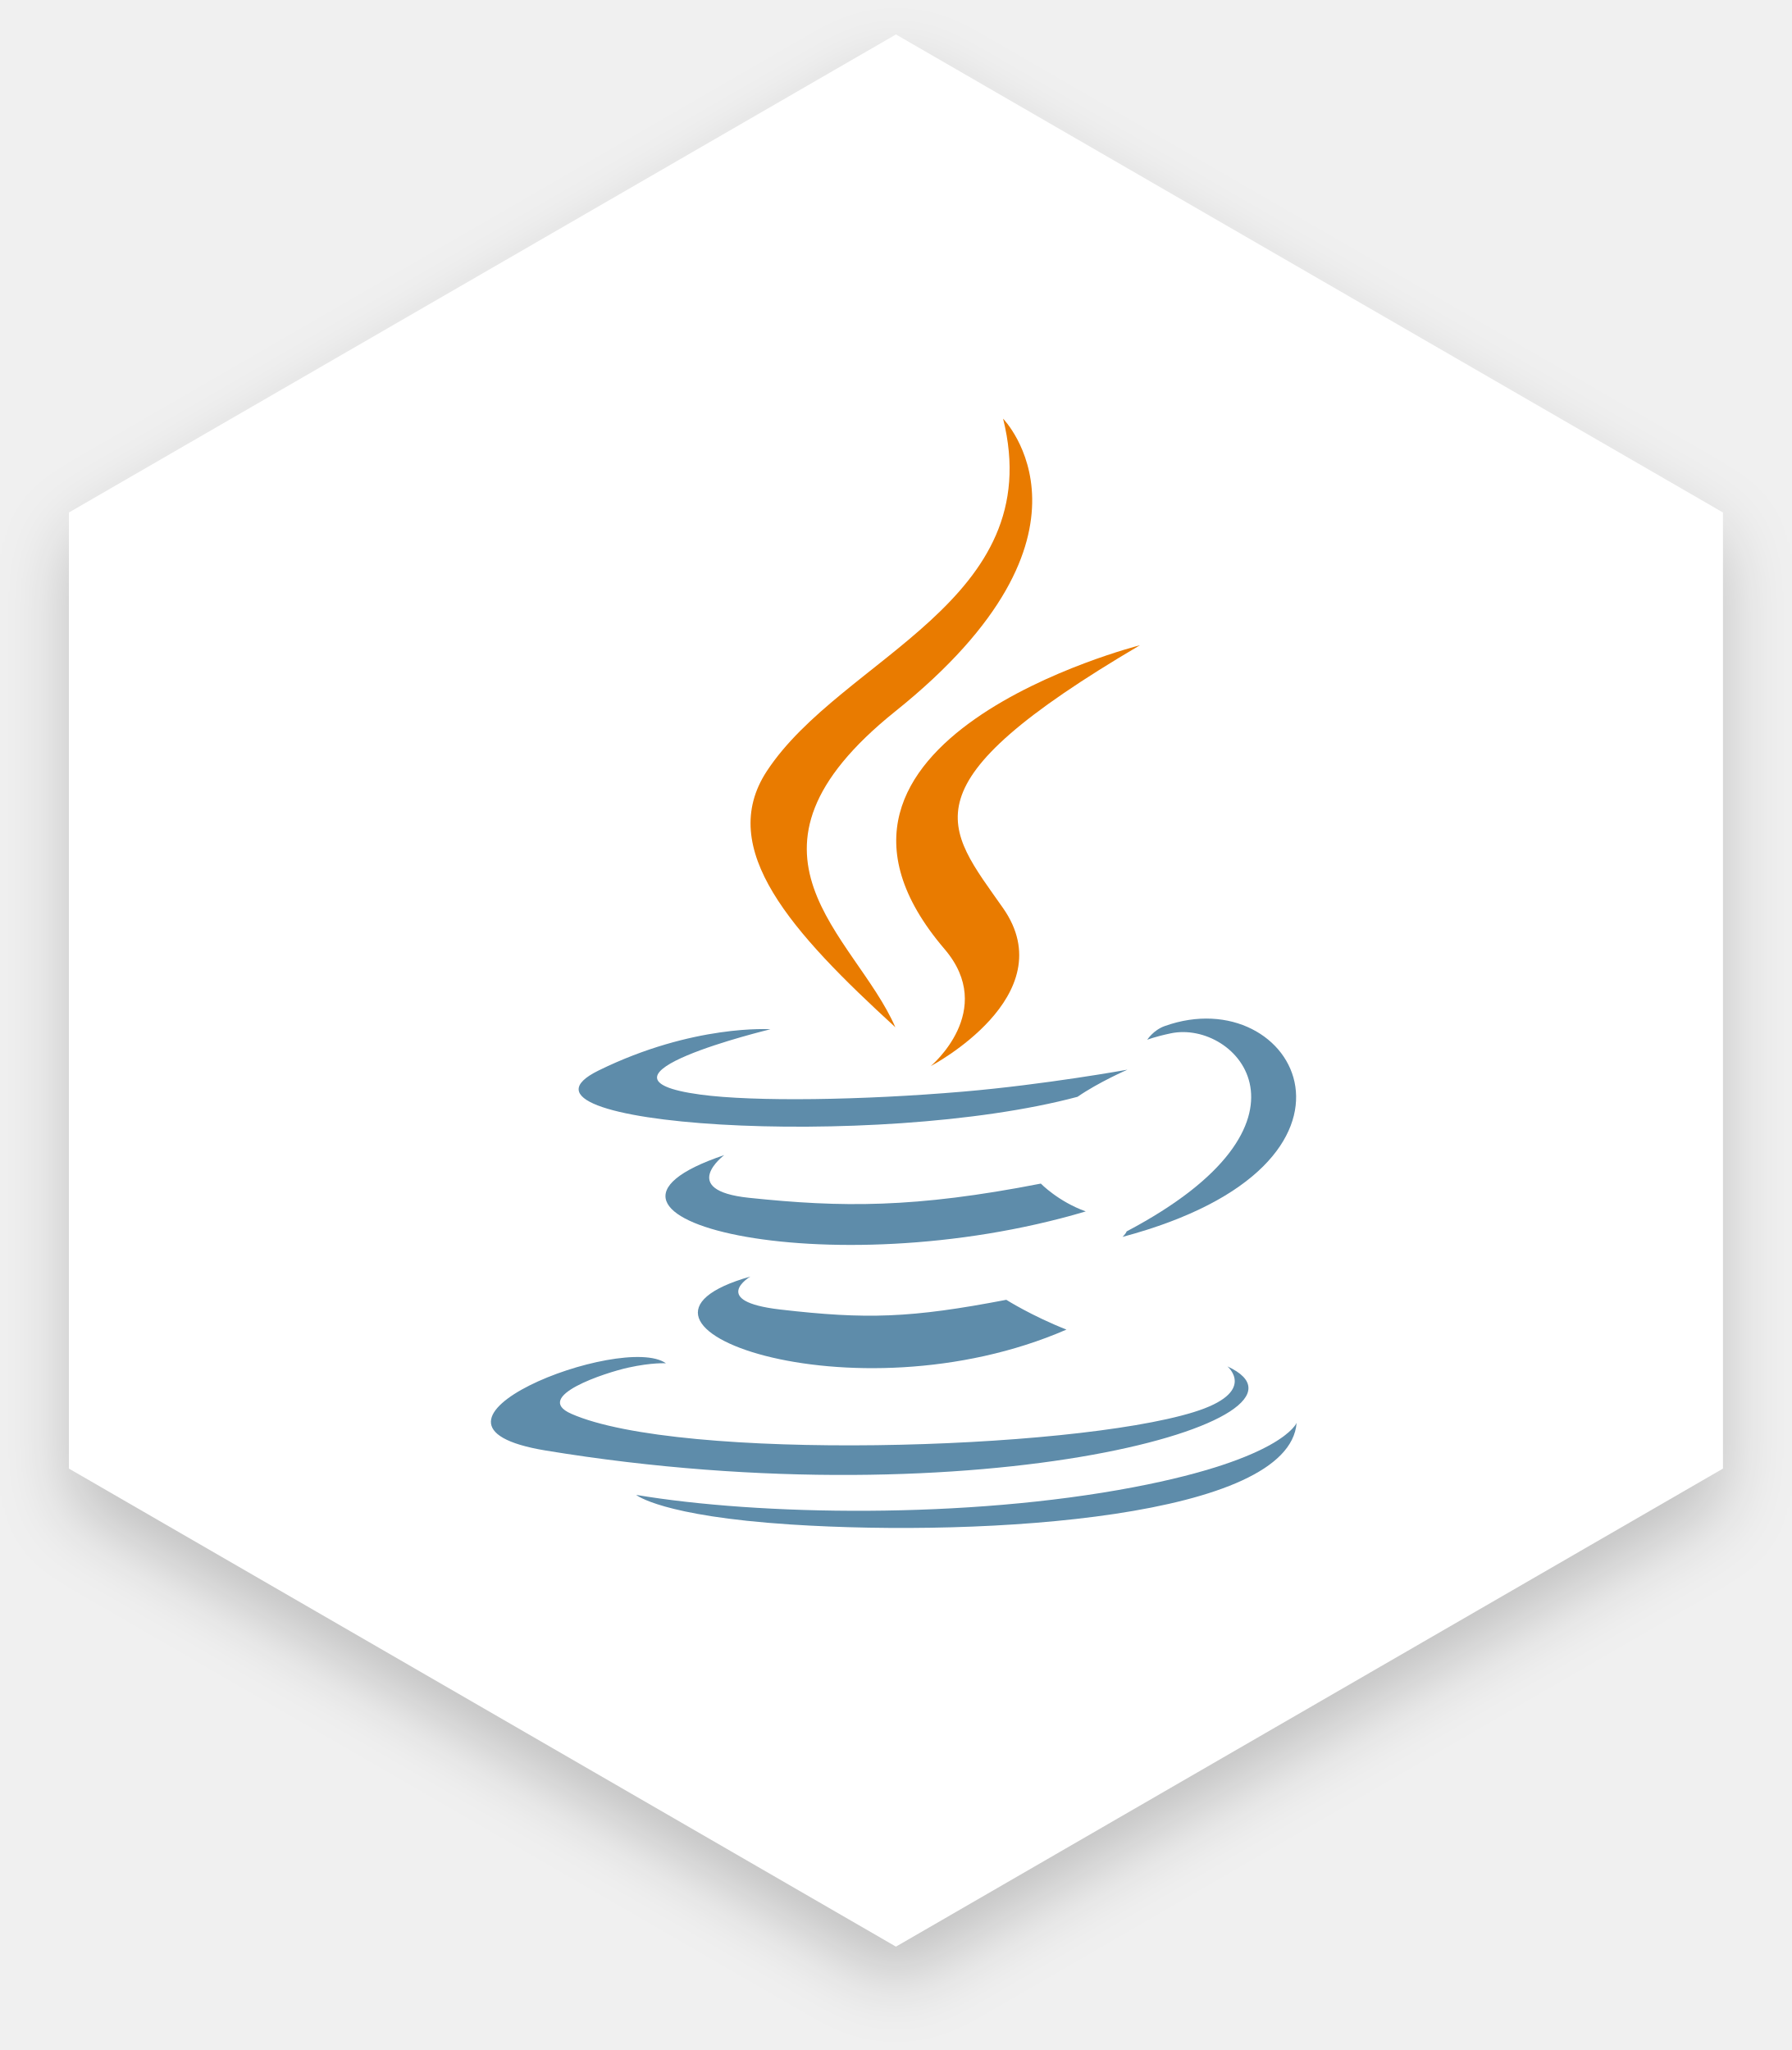
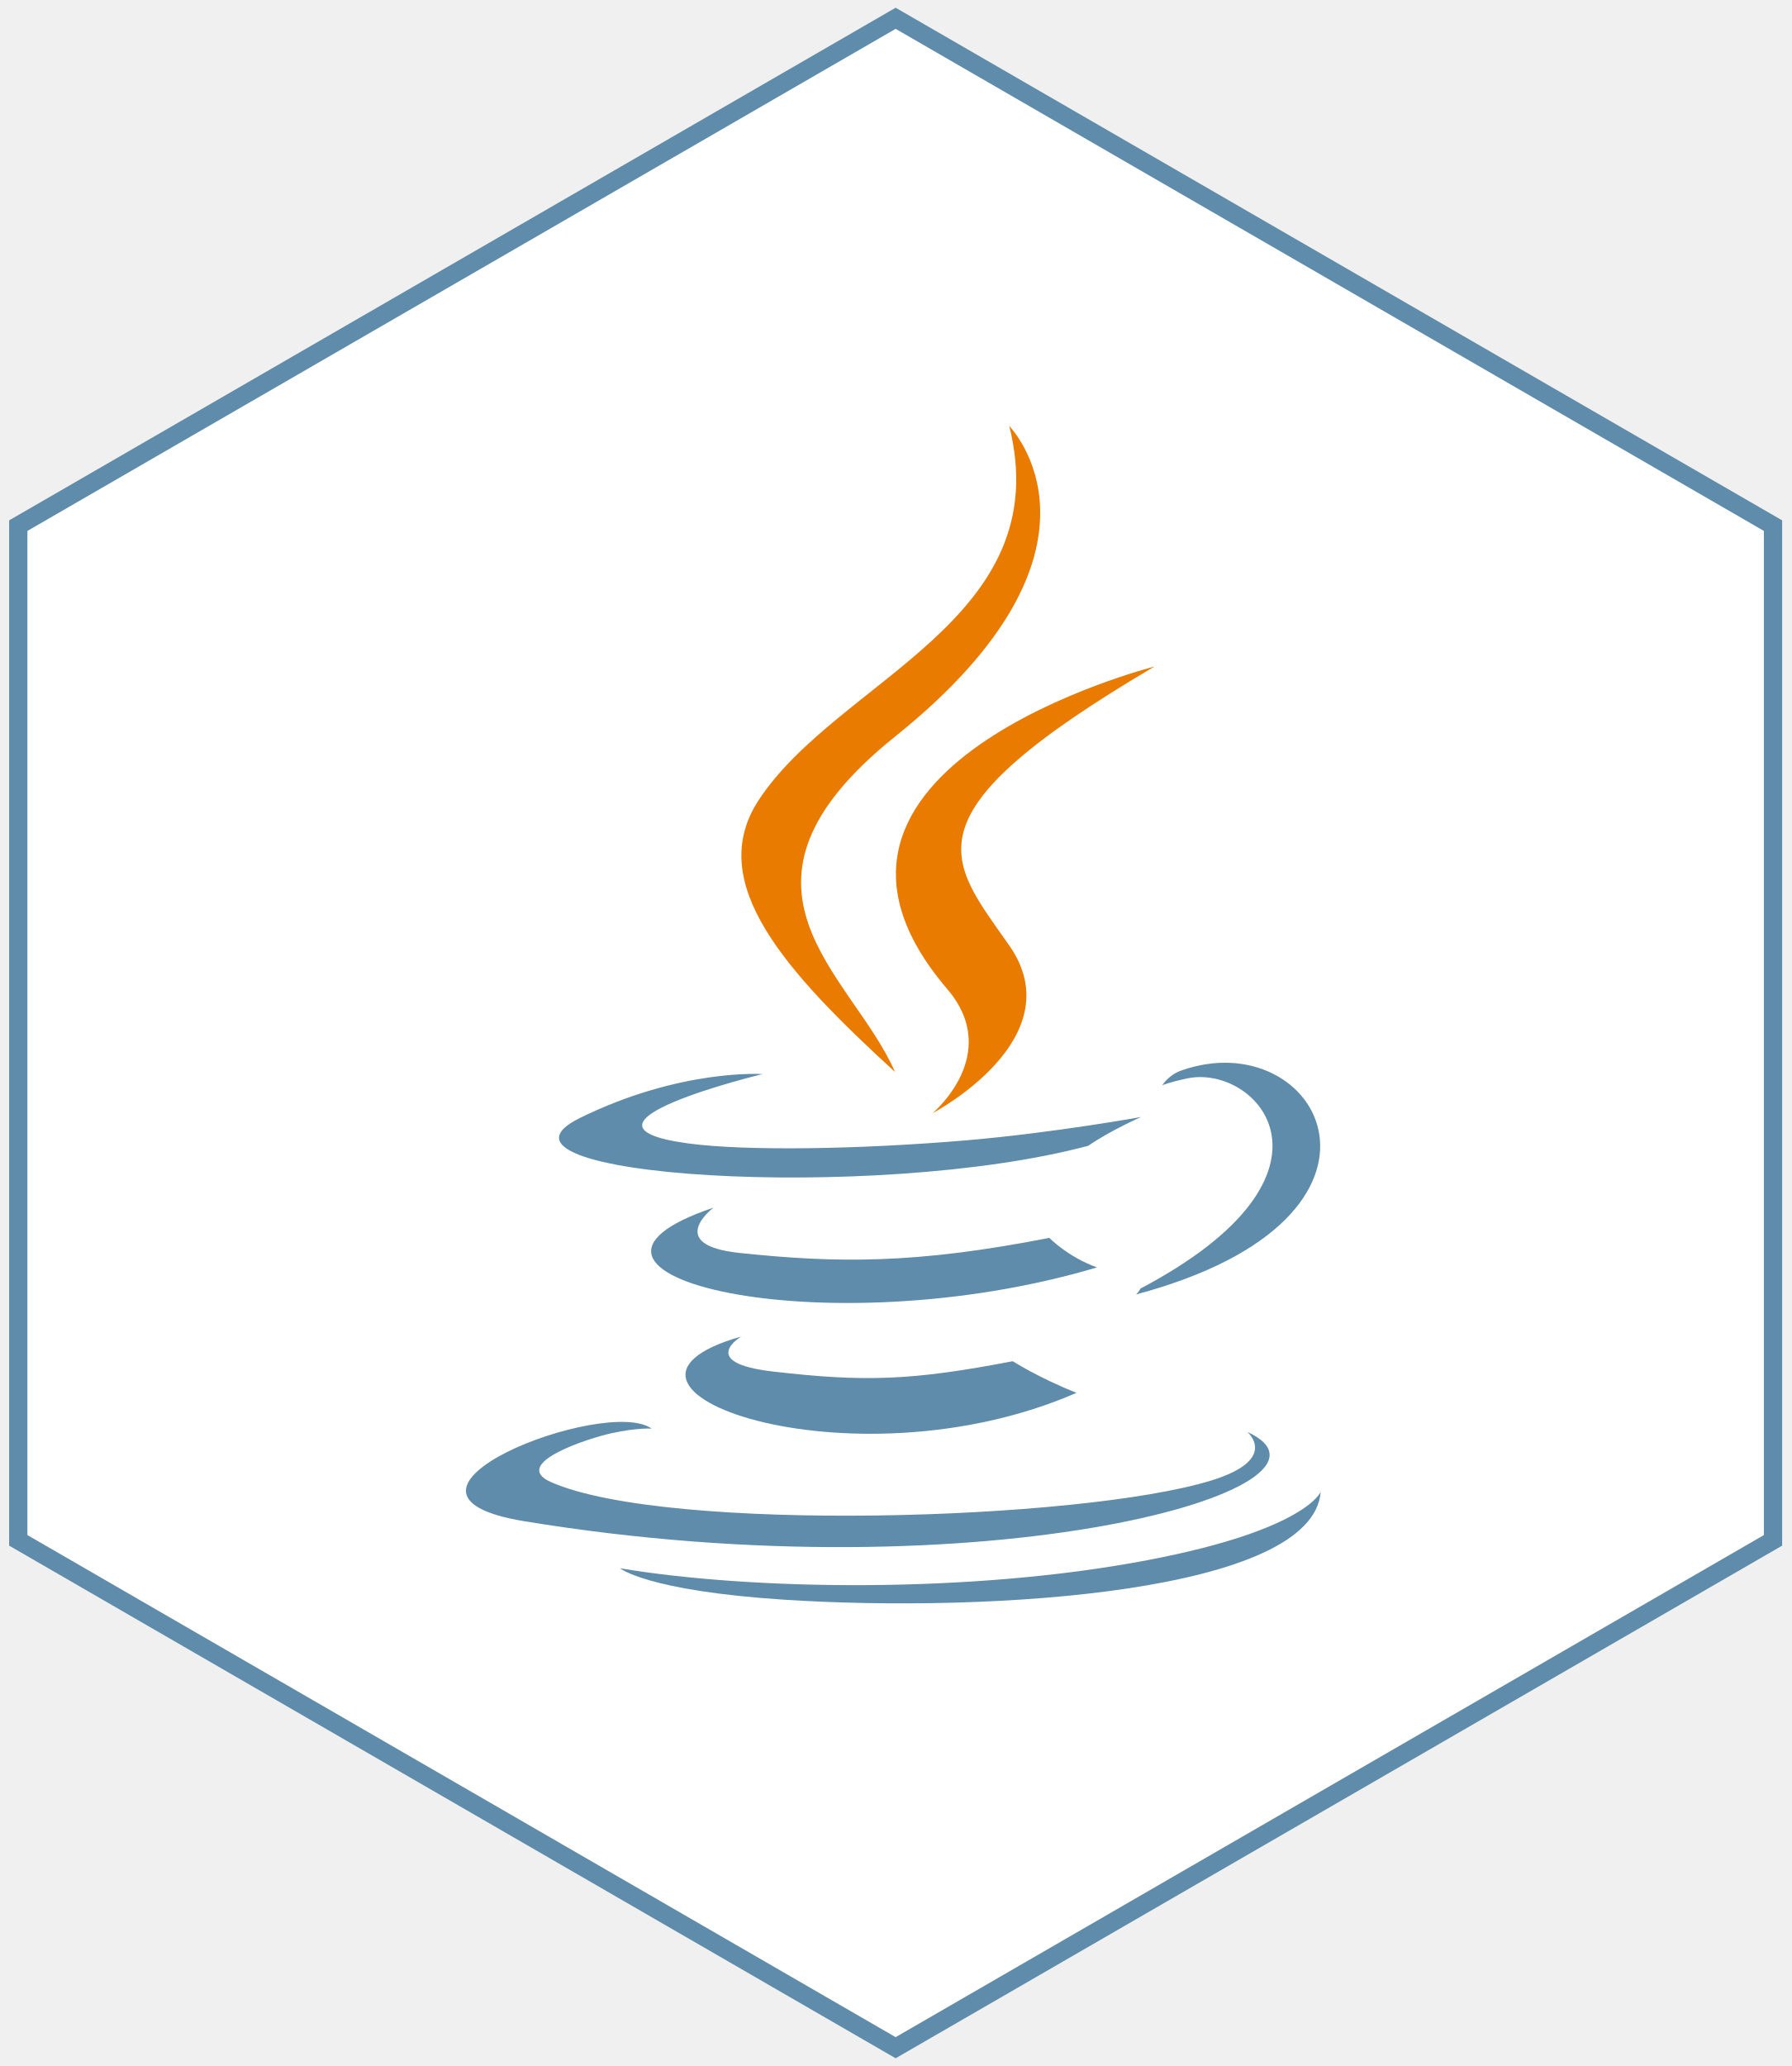
- <svg xmlns="http://www.w3.org/2000/svg" xmlns:xlink="http://www.w3.org/1999/xlink" width="104px" height="119px" viewBox="0 0 104 119" version="1.1">
-   <defs>
-     <polygon id="path-1" points="48 0 96 27.75 96 83.25 48 111 -2.35633735e-12 83.25 -2.38653541e-12 27.75" />
-     <filter x="-50%" y="-50%" width="200%" height="200%" filterUnits="objectBoundingBox" id="filter-2">
-       <feOffset dx="0" dy="2" in="SourceAlpha" result="shadowOffsetOuter1" />
-       <feGaussianBlur stdDeviation="2" in="shadowOffsetOuter1" result="shadowBlurOuter1" />
-       <feColorMatrix values="0 0 0 0 0   0 0 0 0 0   0 0 0 0 0  0 0 0 0.2 0" type="matrix" in="shadowBlurOuter1" />
-     </filter>
-   </defs>
+ <svg xmlns="http://www.w3.org/2000/svg" width="98px" height="113px" viewBox="0 0 98 113" version="1.1">
+   <defs />
  <g id="Page-1" stroke="none" stroke-width="1" fill="none" fill-rule="evenodd">
-     <g id="DesktopHD_Round7_ClientGuides-Copy" transform="translate(-1028, -1065)">
+     <g id="DesktopHD_Round7_ClientGuides-Copy" transform="translate(-1031, -1066)">
      <g id="clients-copy" transform="translate(389, 1067)">
        <g id="row1">
          <g id="java" transform="translate(643, 0)">
-             <g id="Polygon">
-               <use fill="black" fill-opacity="1" filter="url(#filter-2)" xlink:href="#path-1" />
-               <use fill="#FFFFFF" fill-rule="evenodd" xlink:href="#path-1" />
-             </g>
+             <polygon id="Polygon" stroke="#5E8CAA" stroke-linecap="round" fill="#FFFFFF" points="48 0 96 27.75 96 83.25 48 111 -2.35633735e-12 83.25 -2.38653541e-12 27.75" />
            <g transform="translate(24, 22)" id="Shape">
              <path d="M15.551,50.102 C15.551,50.102 13.13,51.533 17.277,52.015 C22.301,52.598 24.869,52.515 30.405,51.452 C30.405,51.452 31.863,52.378 33.896,53.181 C21.482,58.582 5.803,52.868 15.551,50.102 L15.551,50.102 Z M14.034,43.052 C14.034,43.052 11.317,45.095 15.468,45.531 C20.835,46.094 25.073,46.14 32.409,44.706 C32.409,44.706 33.422,45.75 35.016,46.321 C20.011,50.778 3.298,46.672 14.034,43.052 L14.034,43.052 Z" fill="#5E8CAA" />
              <path d="M26.82,31.092 C29.88,34.67 26.018,37.886 26.018,37.886 C26.018,37.886 33.783,33.815 30.218,28.716 C26.886,23.962 24.332,21.601 38.159,13.456 C38.159,13.457 16.455,18.96 26.82,31.092 L26.82,31.092 Z" fill="#E97B00" />
              <path d="M43.237,55.317 C43.237,55.317 45.03,56.818 41.262,57.978 C34.099,60.182 11.443,60.846 5.151,58.066 C2.89,57.066 7.131,55.68 8.466,55.388 C9.857,55.082 10.651,55.138 10.651,55.138 C8.136,53.339 -5.609,58.671 3.671,60.201 C28.977,64.367 49.8,58.325 43.237,55.317 L43.237,55.317 Z M16.717,35.747 C16.717,35.747 5.194,38.527 12.637,39.538 C15.78,39.965 22.043,39.867 27.881,39.369 C32.65,38.962 37.436,38.093 37.436,38.093 C37.436,38.093 35.756,38.825 34.539,39.668 C22.835,42.795 0.231,41.338 6.739,38.142 C12.241,35.439 16.717,35.747 16.717,35.747 L16.717,35.747 Z M37.389,47.481 C49.285,41.205 43.784,35.173 39.945,35.985 C39.006,36.184 38.585,36.357 38.585,36.357 C38.585,36.357 38.934,35.8 39.601,35.561 C47.196,32.85 53.036,43.558 37.151,47.8 C37.151,47.799 37.333,47.631 37.389,47.481 L37.389,47.481 Z" fill="#5E8CAA" />
              <path d="M30.218,0.303 C30.218,0.303 36.805,6.997 23.969,17.287 C13.675,25.544 21.621,30.251 23.965,35.631 C17.956,30.125 13.548,25.277 16.504,20.766 C20.846,14.145 32.875,10.934 30.218,0.303 L30.218,0.303 Z" fill="#E97B00" />
              <path d="M17.886,64.495 C29.303,65.236 46.839,64.082 47.254,58.595 C47.254,58.595 46.456,60.675 37.818,62.326 C28.073,64.189 16.051,63.972 8.923,62.777 C8.923,62.777 10.383,64.005 17.886,64.495 L17.886,64.495 Z" fill="#5E8CAA" />
            </g>
          </g>
        </g>
      </g>
    </g>
  </g>
</svg>
